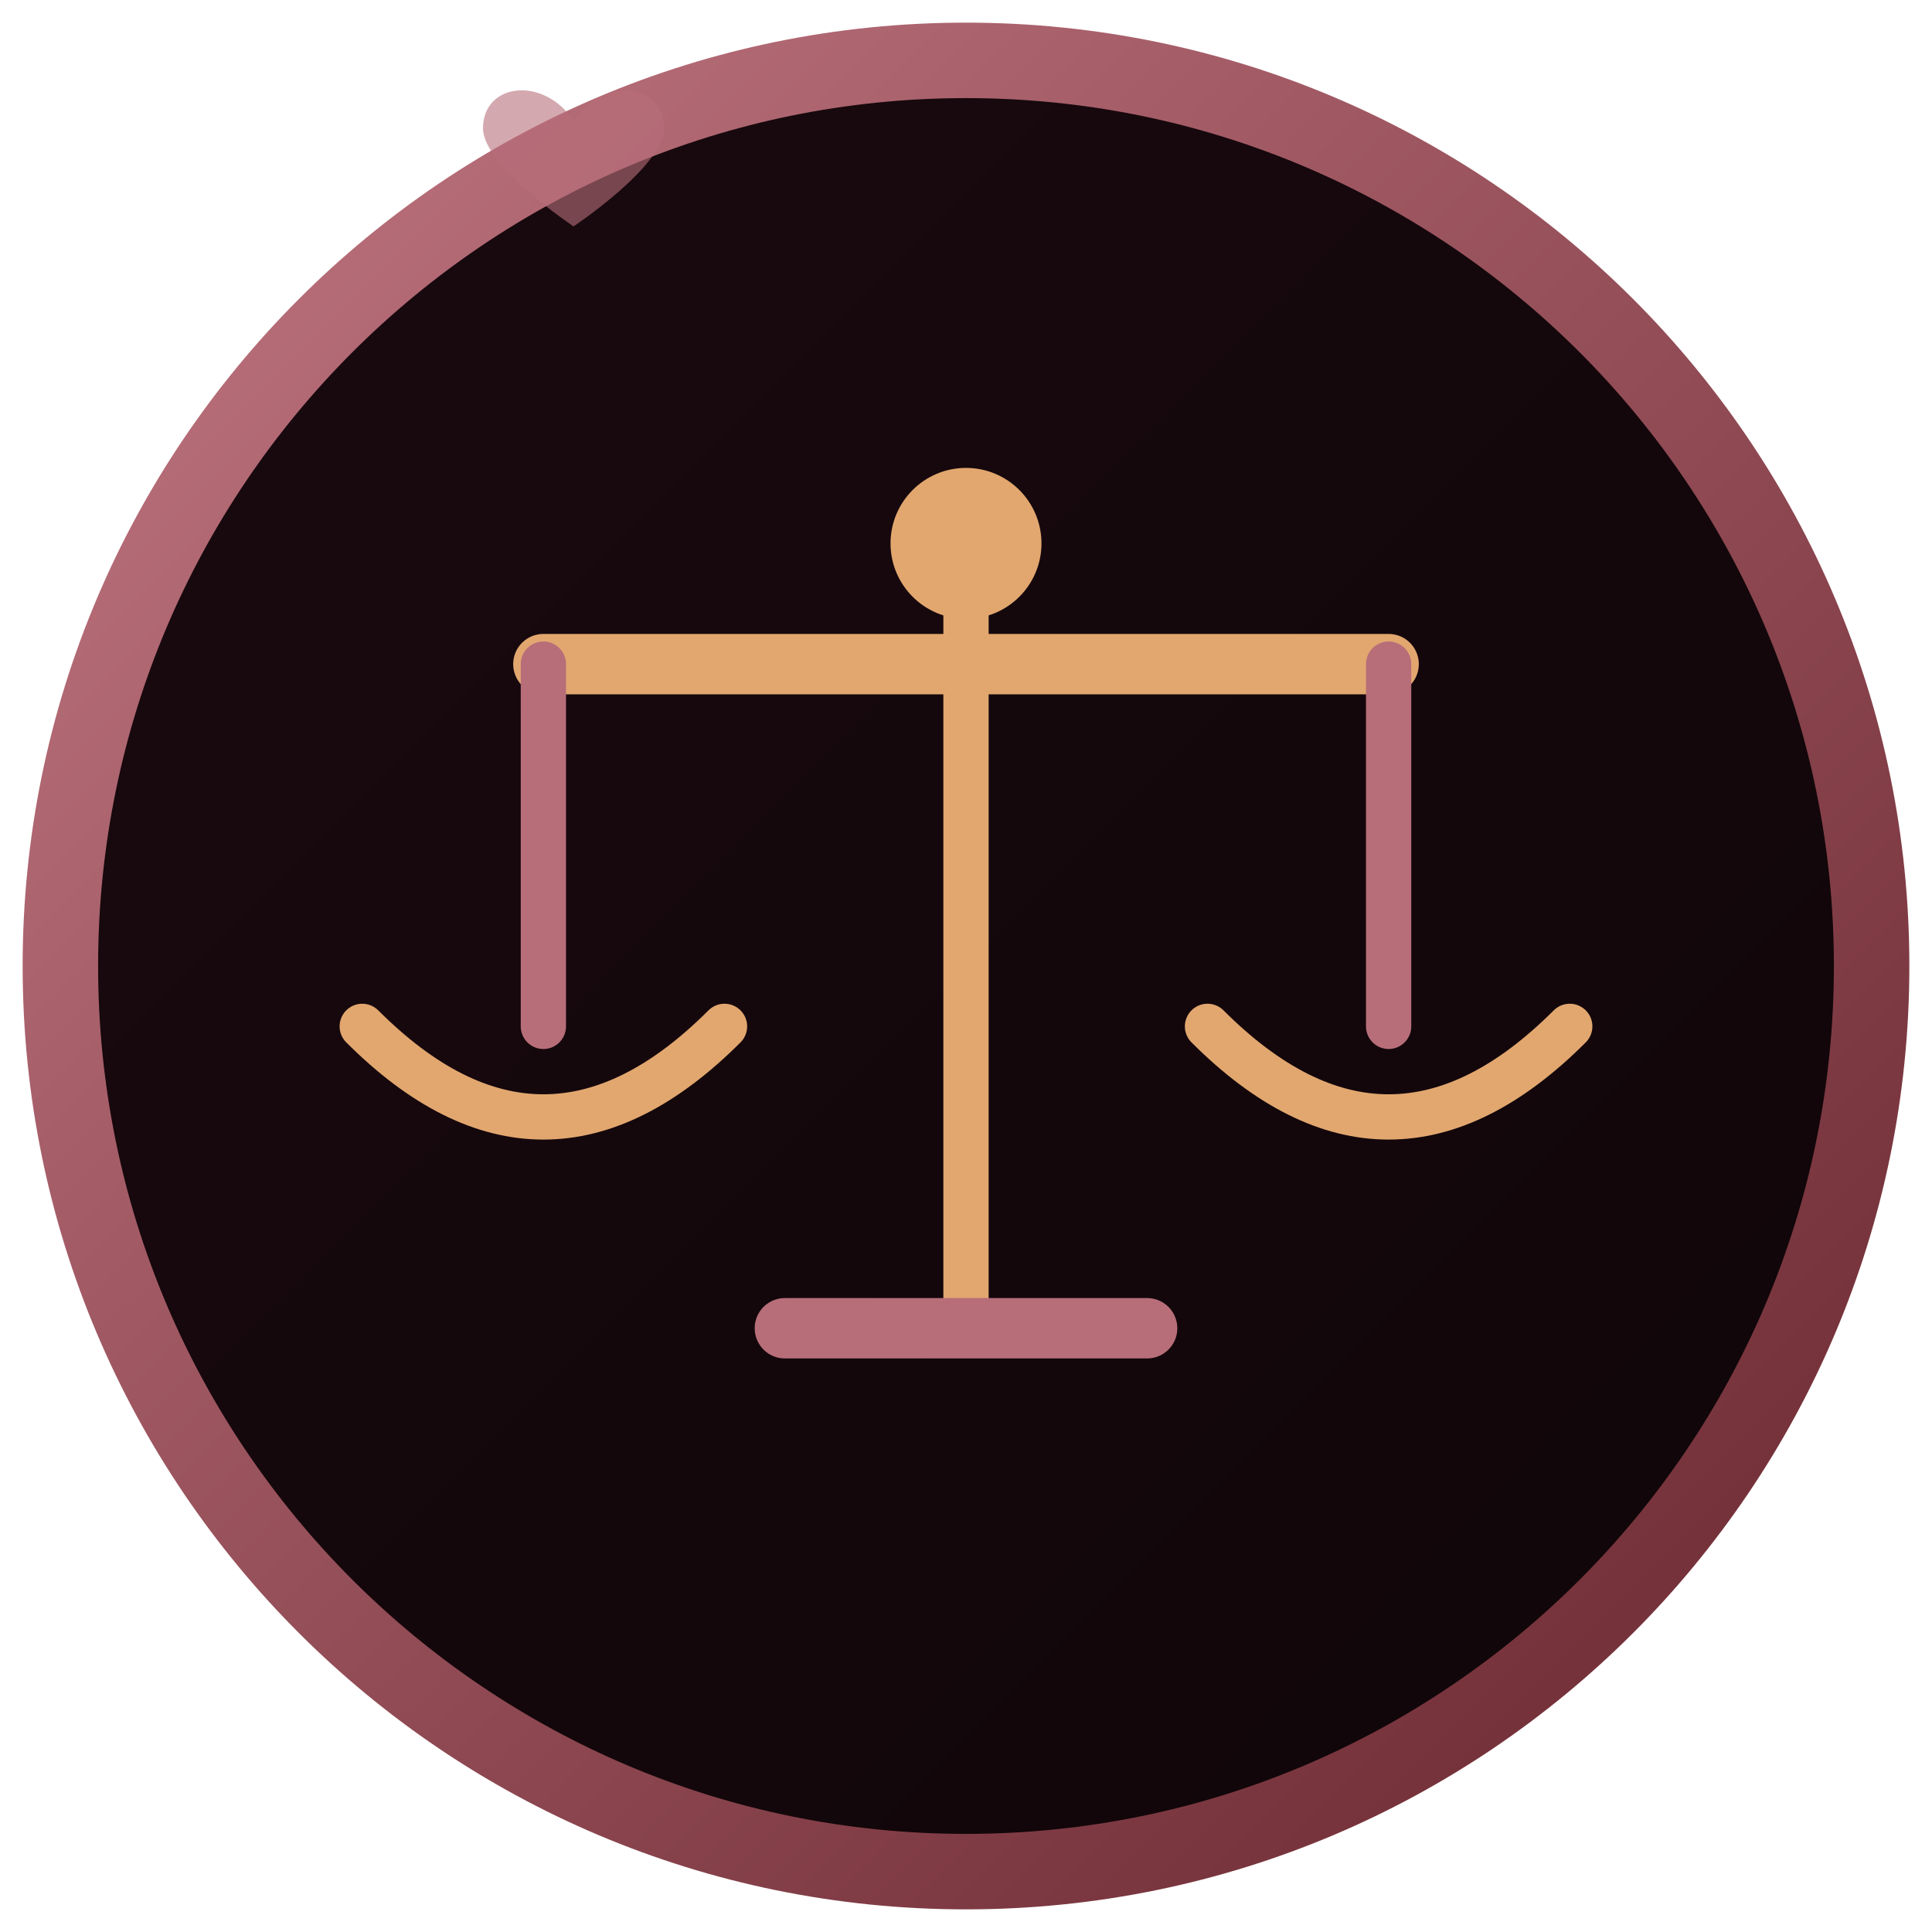
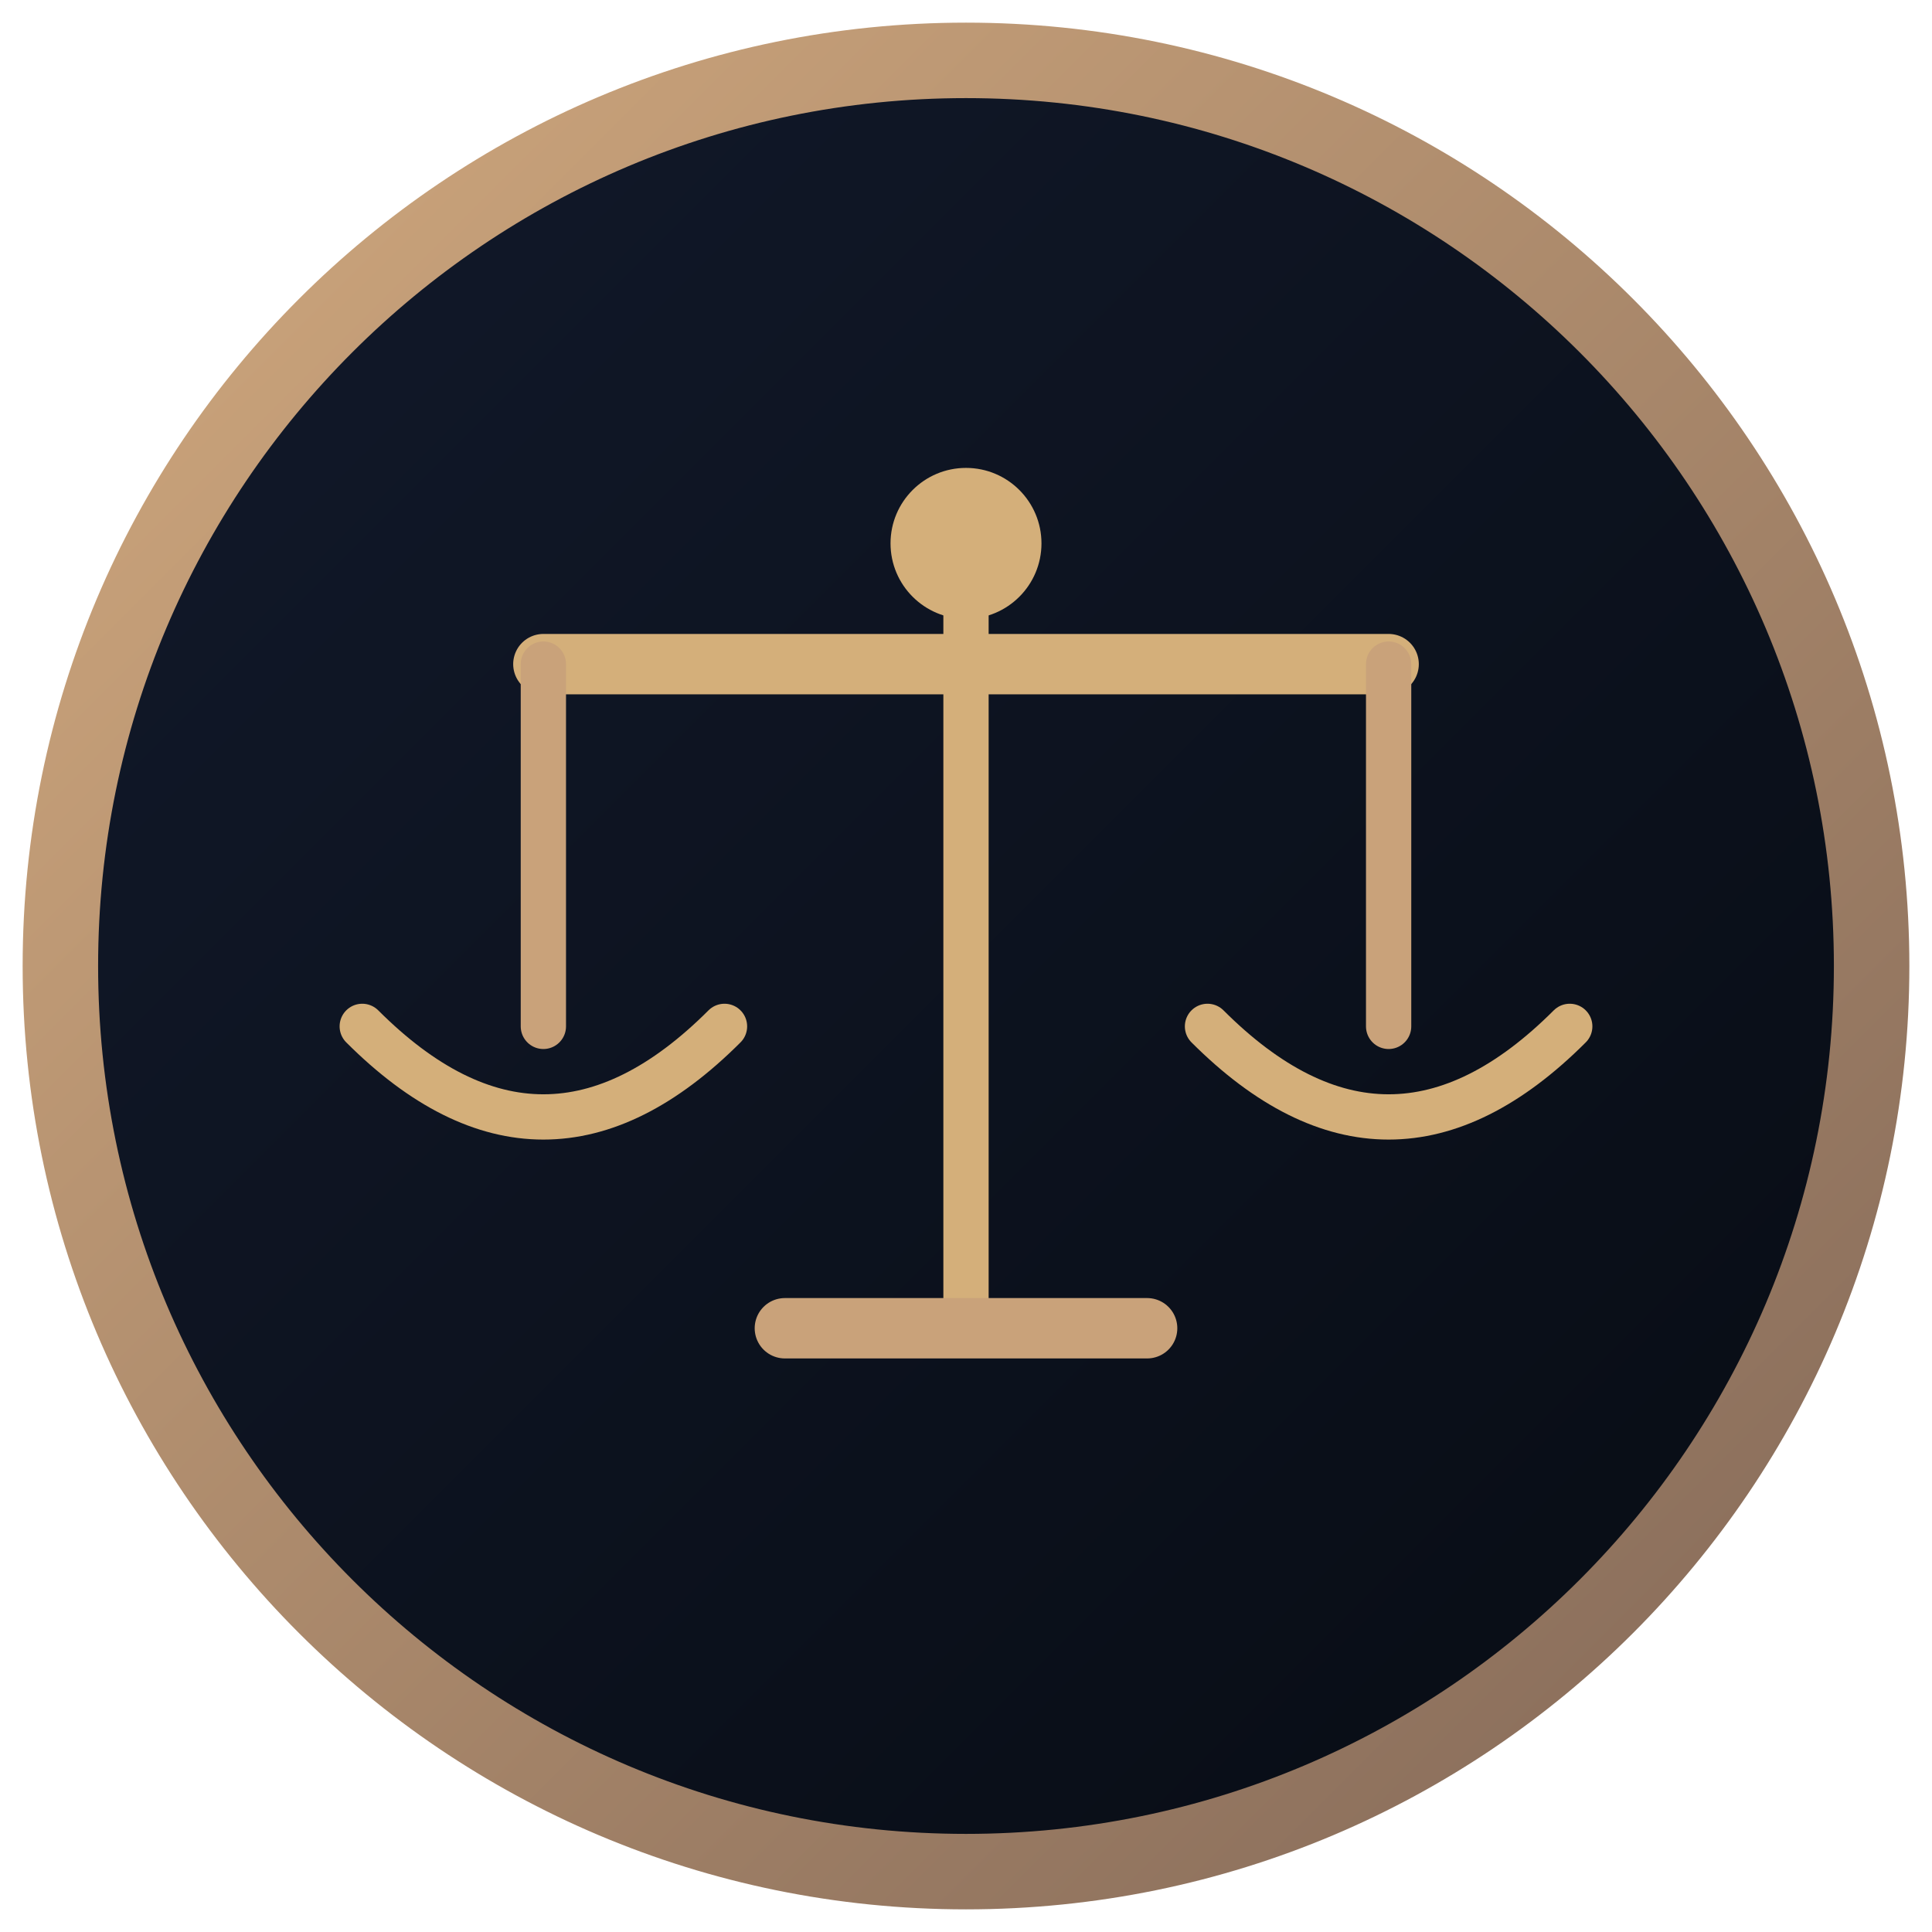
<svg xmlns="http://www.w3.org/2000/svg" viewBox="0 0 64 64" fill="none">
  <defs>
    <linearGradient id="bg" x1="0" y1="0" x2="64" y2="64" gradientUnits="userSpaceOnUse">
-       <stop offset="0%" stop-color="#1a0a10" />
-       <stop offset="100%" stop-color="#0f0508" />
+       <stop offset="0%" stop-color="#121a2c" />
+       <stop offset="100%" stop-color="#070b12" />
    </linearGradient>
    <linearGradient id="ring" x1="8" y1="8" x2="56" y2="56" gradientUnits="userSpaceOnUse">
-       <stop offset="0%" stop-color="#b76e79" />
-       <stop offset="100%" stop-color="#722f37" />
+       <stop offset="0%" stop-color="#c9a27a" />
+       <stop offset="100%" stop-color="#8b6f5c" />
    </linearGradient>
    <linearGradient id="chain" x1="20" y1="32" x2="44" y2="32" gradientUnits="userSpaceOnUse">
-       <stop offset="0%" stop-color="#e2a76f" />
-       <stop offset="100%" stop-color="#b76e79" />
+       <stop offset="0%" stop-color="#d4af7a" />
+       <stop offset="100%" stop-color="#c9a27a" />
    </linearGradient>
  </defs>
  <circle cx="32" cy="32" r="30" fill="url(#bg)" stroke="url(#ring)" stroke-width="2.5" />
  <g transform="translate(32,18)">
    <circle cx="0" cy="0" r="2.5" fill="url(#chain)" />
    <line x1="-14" y1="4" x2="14" y2="4" stroke="url(#chain)" stroke-width="2" stroke-linecap="round" />
-     <line x1="-14" y1="4" x2="-14" y2="16" stroke="#b76e79" stroke-width="1.5" stroke-linecap="round" />
-     <line x1="14" y1="4" x2="14" y2="16" stroke="#b76e79" stroke-width="1.5" stroke-linecap="round" />
-     <path d="M-20,16 Q-14,22 -8,16" stroke="#e2a76f" stroke-width="1.5" fill="none" stroke-linecap="round" />
-     <path d="M8,16 Q14,22 20,16" stroke="#e2a76f" stroke-width="1.5" fill="none" stroke-linecap="round" />
+     <line x1="-14" y1="4" x2="-14" y2="16" stroke="#c9a27a" stroke-width="1.5" stroke-linecap="round" />
+     <line x1="14" y1="4" x2="14" y2="16" stroke="#c9a27a" stroke-width="1.5" stroke-linecap="round" />
+     <path d="M-20,16 Q-14,22 -8,16" stroke="#d4af7a" stroke-width="1.5" fill="none" stroke-linecap="round" />
+     <path d="M8,16 Q14,22 20,16" stroke="#d4af7a" stroke-width="1.5" fill="none" stroke-linecap="round" />
    <line x1="0" y1="0" x2="0" y2="26" stroke="url(#chain)" stroke-width="1.5" stroke-linecap="round" />
-     <line x1="-6" y1="26" x2="6" y2="26" stroke="#b76e79" stroke-width="2" stroke-linecap="round" />
+     <line x1="-6" y1="26" x2="6" y2="26" stroke="#c9a27a" stroke-width="2" stroke-linecap="round" />
  </g>
-   <path d="M26,12 C24,9 20,9.5 20,12.5 C20,15 26,19 26,19 C26,19 32,15 32,12.5 C32,9.5 28,9 26,12Z" fill="#b76e79" opacity="0.6" transform="translate(6,-2) scale(0.5)" />
</svg>
